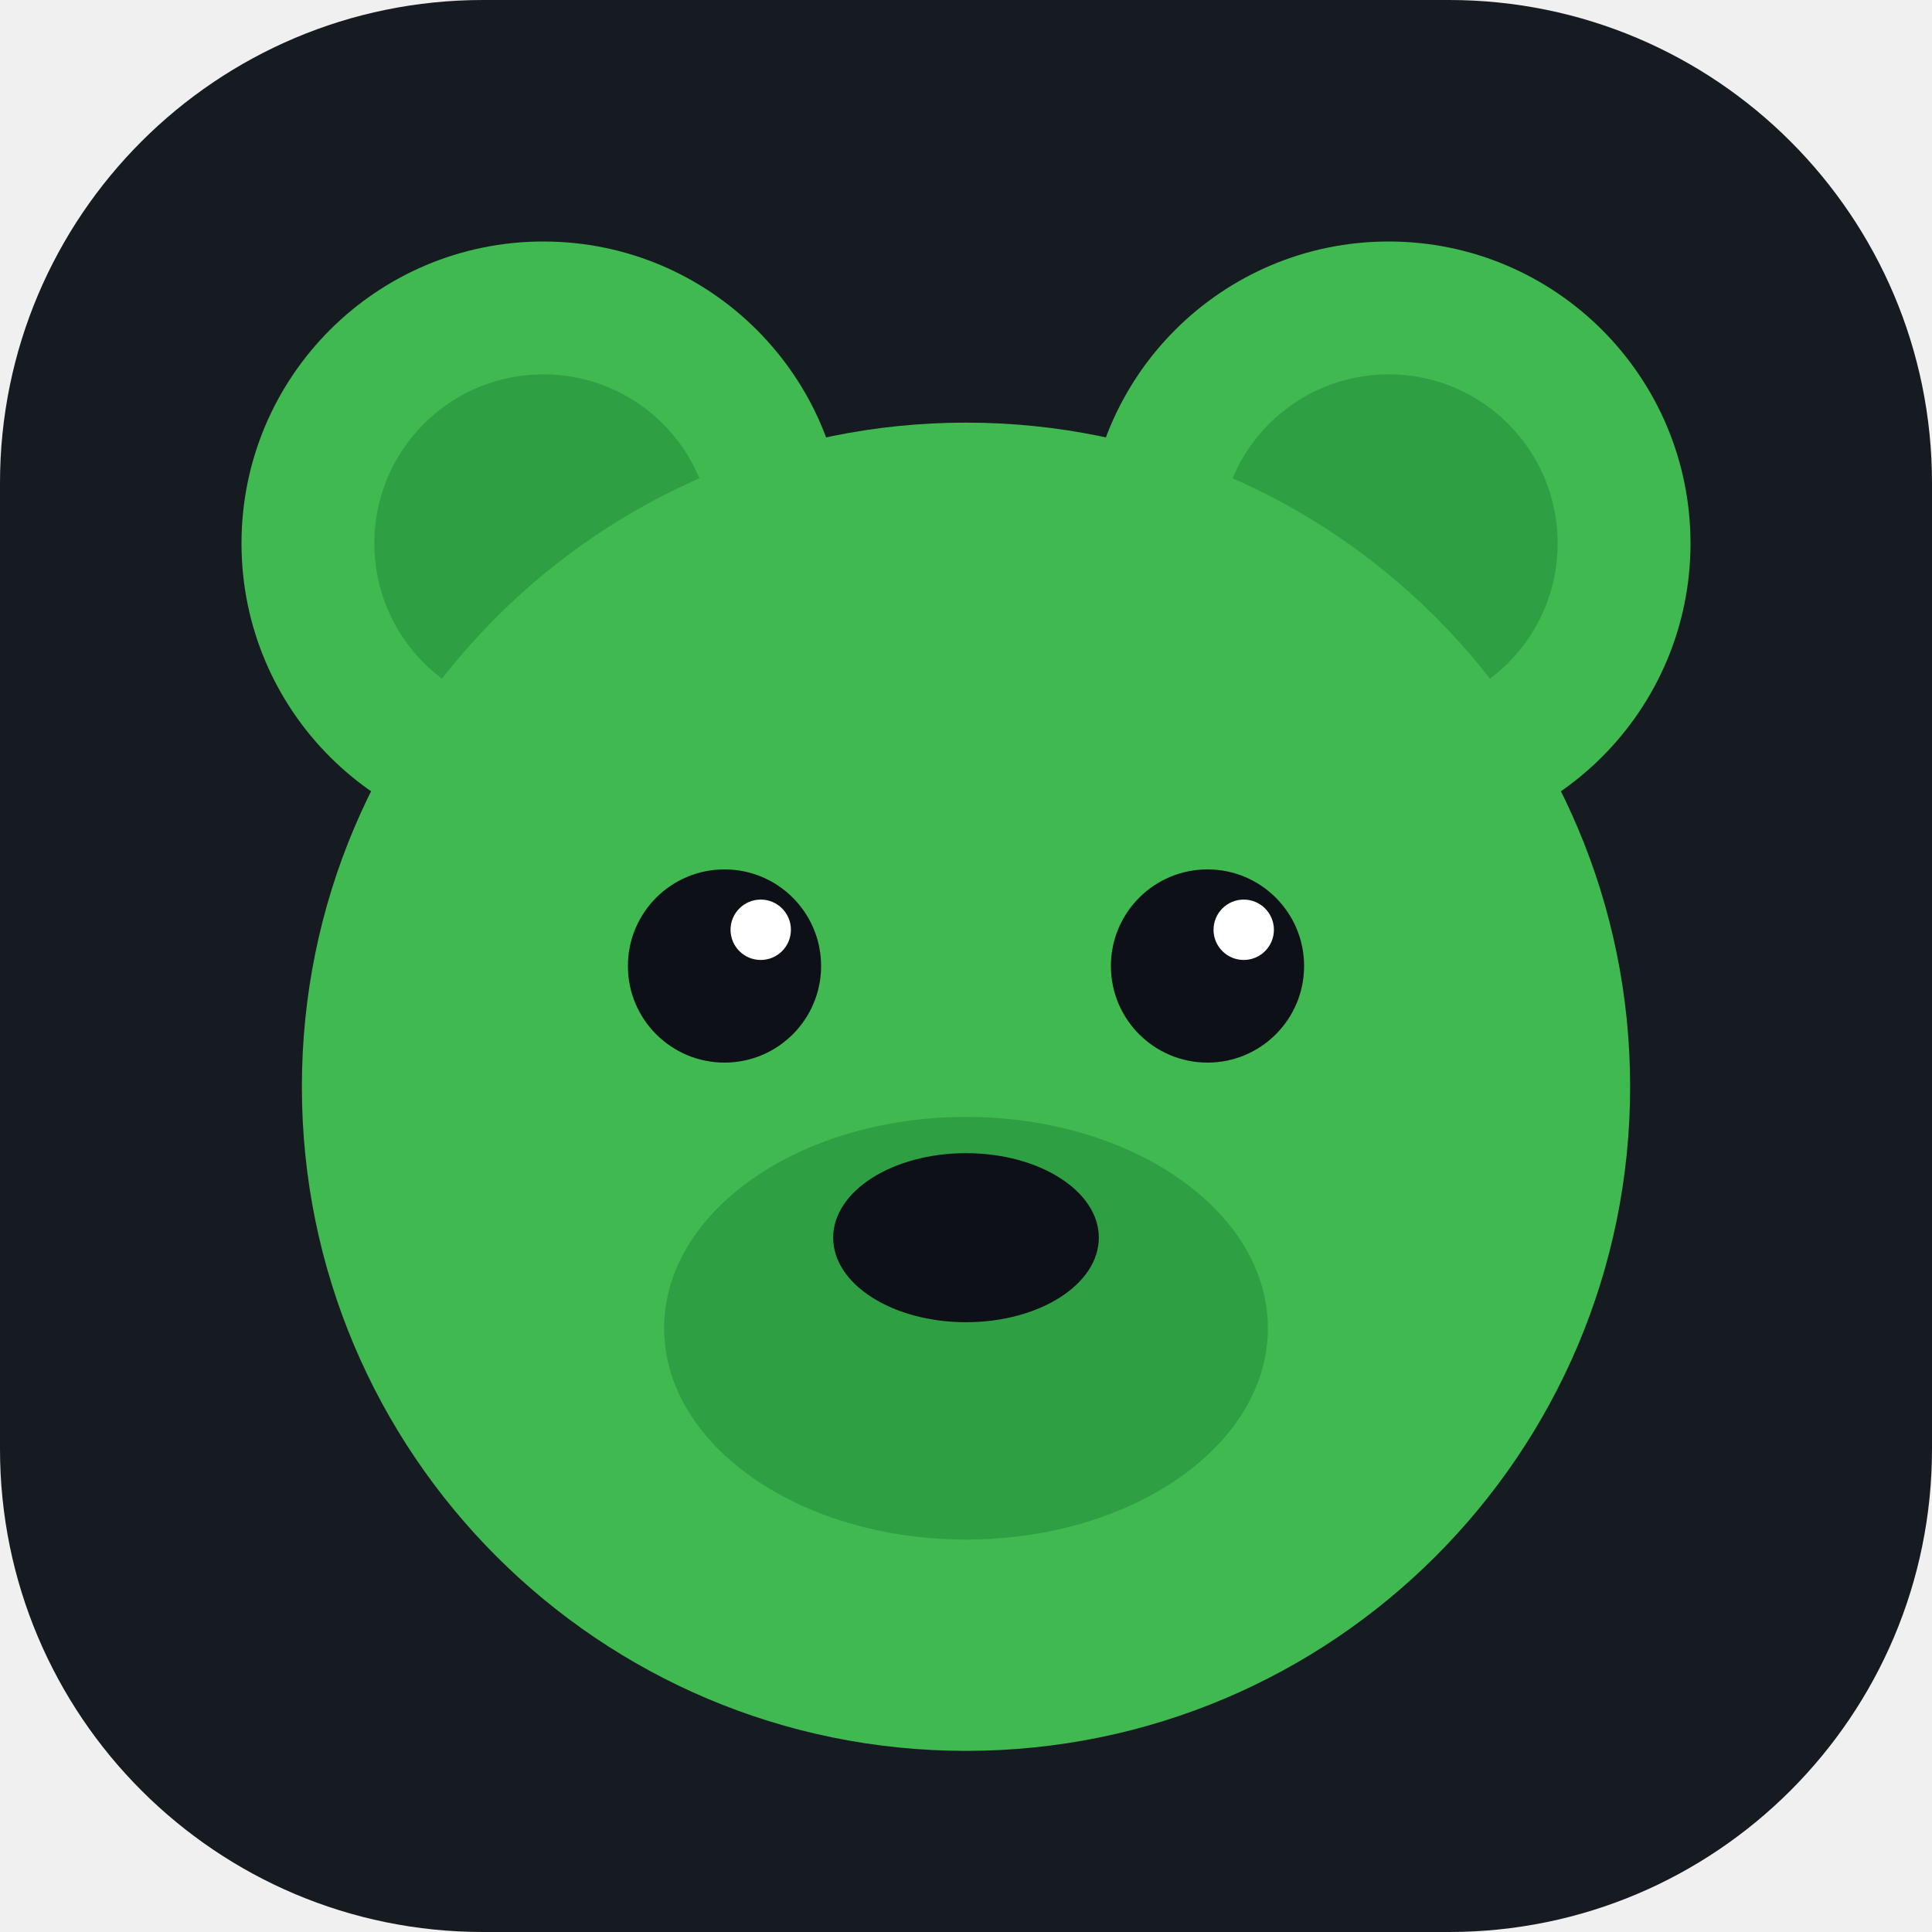
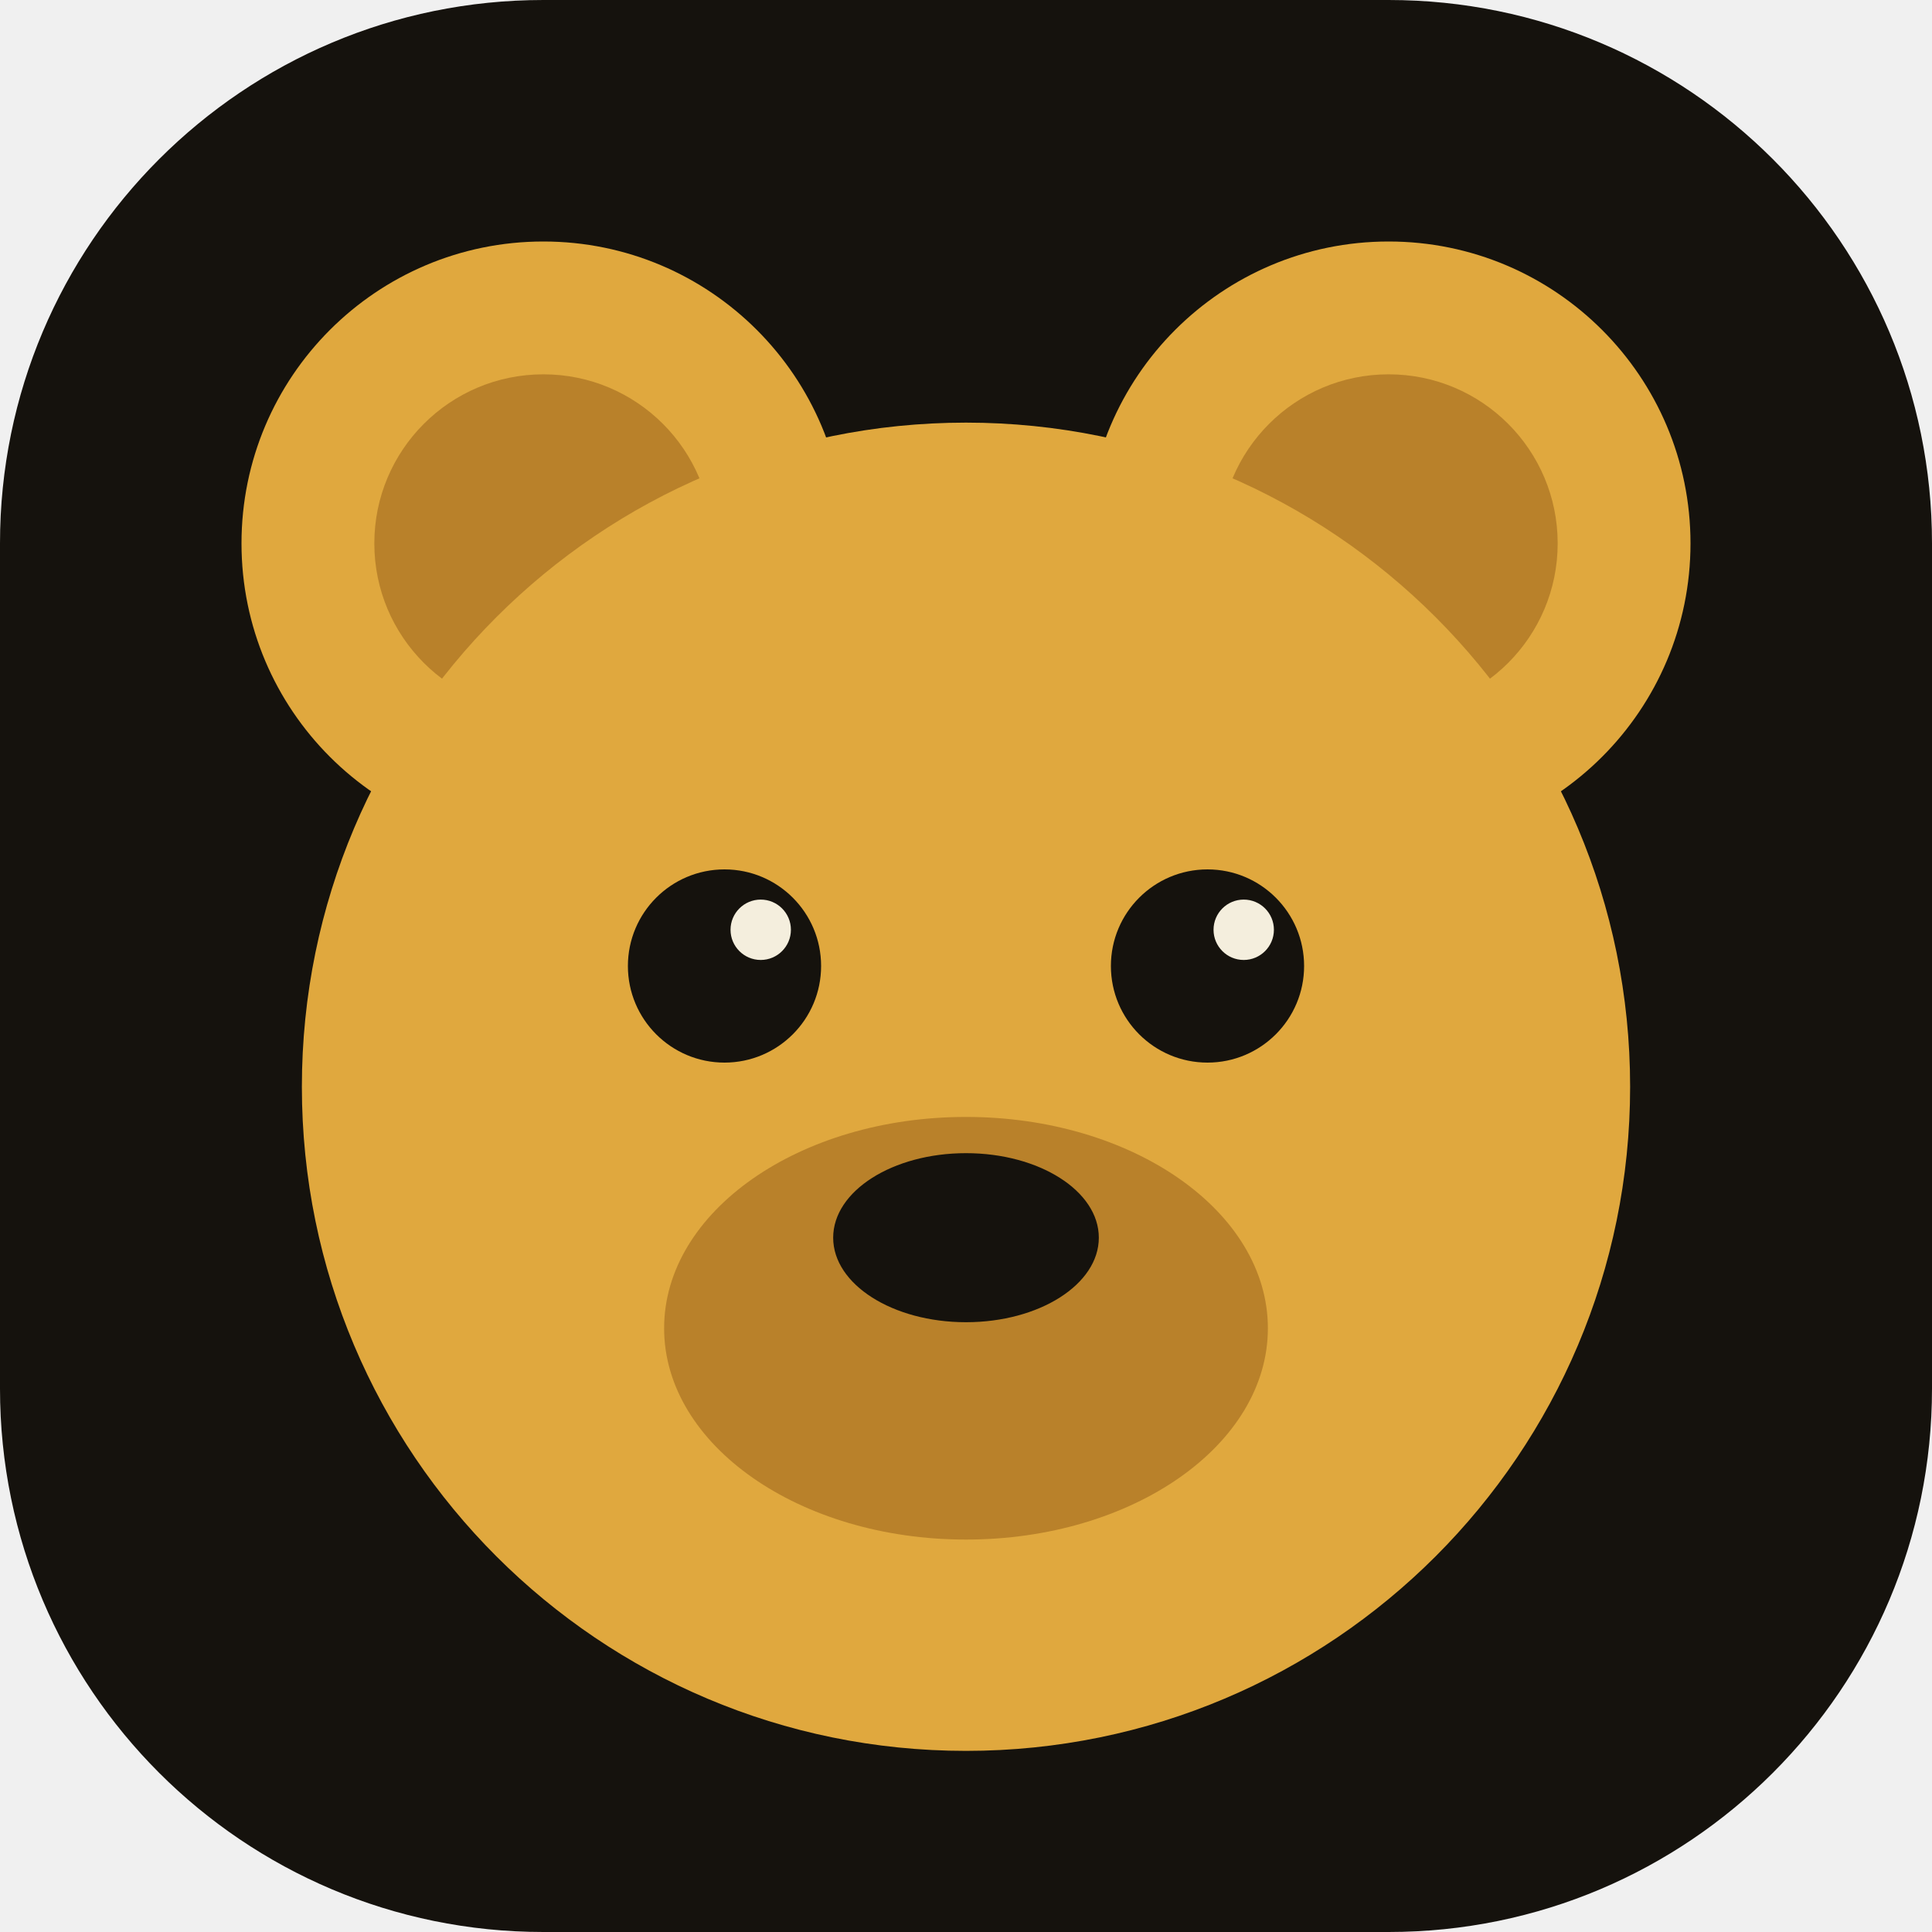
<svg xmlns="http://www.w3.org/2000/svg" viewBox="0 0 32 32">
-   <rect width="32" height="32" rx="8" fill="#161b22" />
-   <circle cx="9" cy="9" r="5" fill="#3fb950" />
-   <circle cx="23" cy="9" r="5" fill="#3fb950" />
-   <circle cx="9" cy="9" r="2.8" fill="#2ea043" />
-   <circle cx="23" cy="9" r="2.8" fill="#2ea043" />
-   <circle cx="16" cy="18" r="11" fill="#3fb950" />
-   <ellipse cx="16" cy="22" rx="5" ry="3.5" fill="#2ea043" />
-   <ellipse cx="16" cy="20.5" rx="2.2" ry="1.4" fill="#0d1117" />
-   <circle cx="12" cy="16" r="1.6" fill="#0d1117" />
-   <circle cx="20" cy="16" r="1.6" fill="#0d1117" />
-   <circle cx="12.6" cy="15.4" r=".5" fill="white" />
-   <circle cx="20.6" cy="15.4" r=".5" fill="white" />
+   <rect width="32" height="32" rx="9" fill="#15120d" />
+   <circle cx="9" cy="9" r="5" fill="#e0a83e" />
+   <circle cx="23" cy="9" r="5" fill="#e0a83e" />
+   <circle cx="9" cy="9" r="2.8" fill="#b9812a" />
+   <circle cx="23" cy="9" r="2.8" fill="#b9812a" />
+   <circle cx="16" cy="18" r="11" fill="#e0a83e" />
+   <ellipse cx="16" cy="22" rx="5" ry="3.5" fill="#b9812a" />
+   <ellipse cx="16" cy="20.5" rx="2.2" ry="1.4" fill="#15120d" />
+   <circle cx="12" cy="16" r="1.6" fill="#15120d" />
+   <circle cx="20" cy="16" r="1.6" fill="#15120d" />
+   <circle cx="12.6" cy="15.4" r=".5" fill="#f4eedd" />
+   <circle cx="20.6" cy="15.4" r=".5" fill="#f4eedd" />
</svg>
